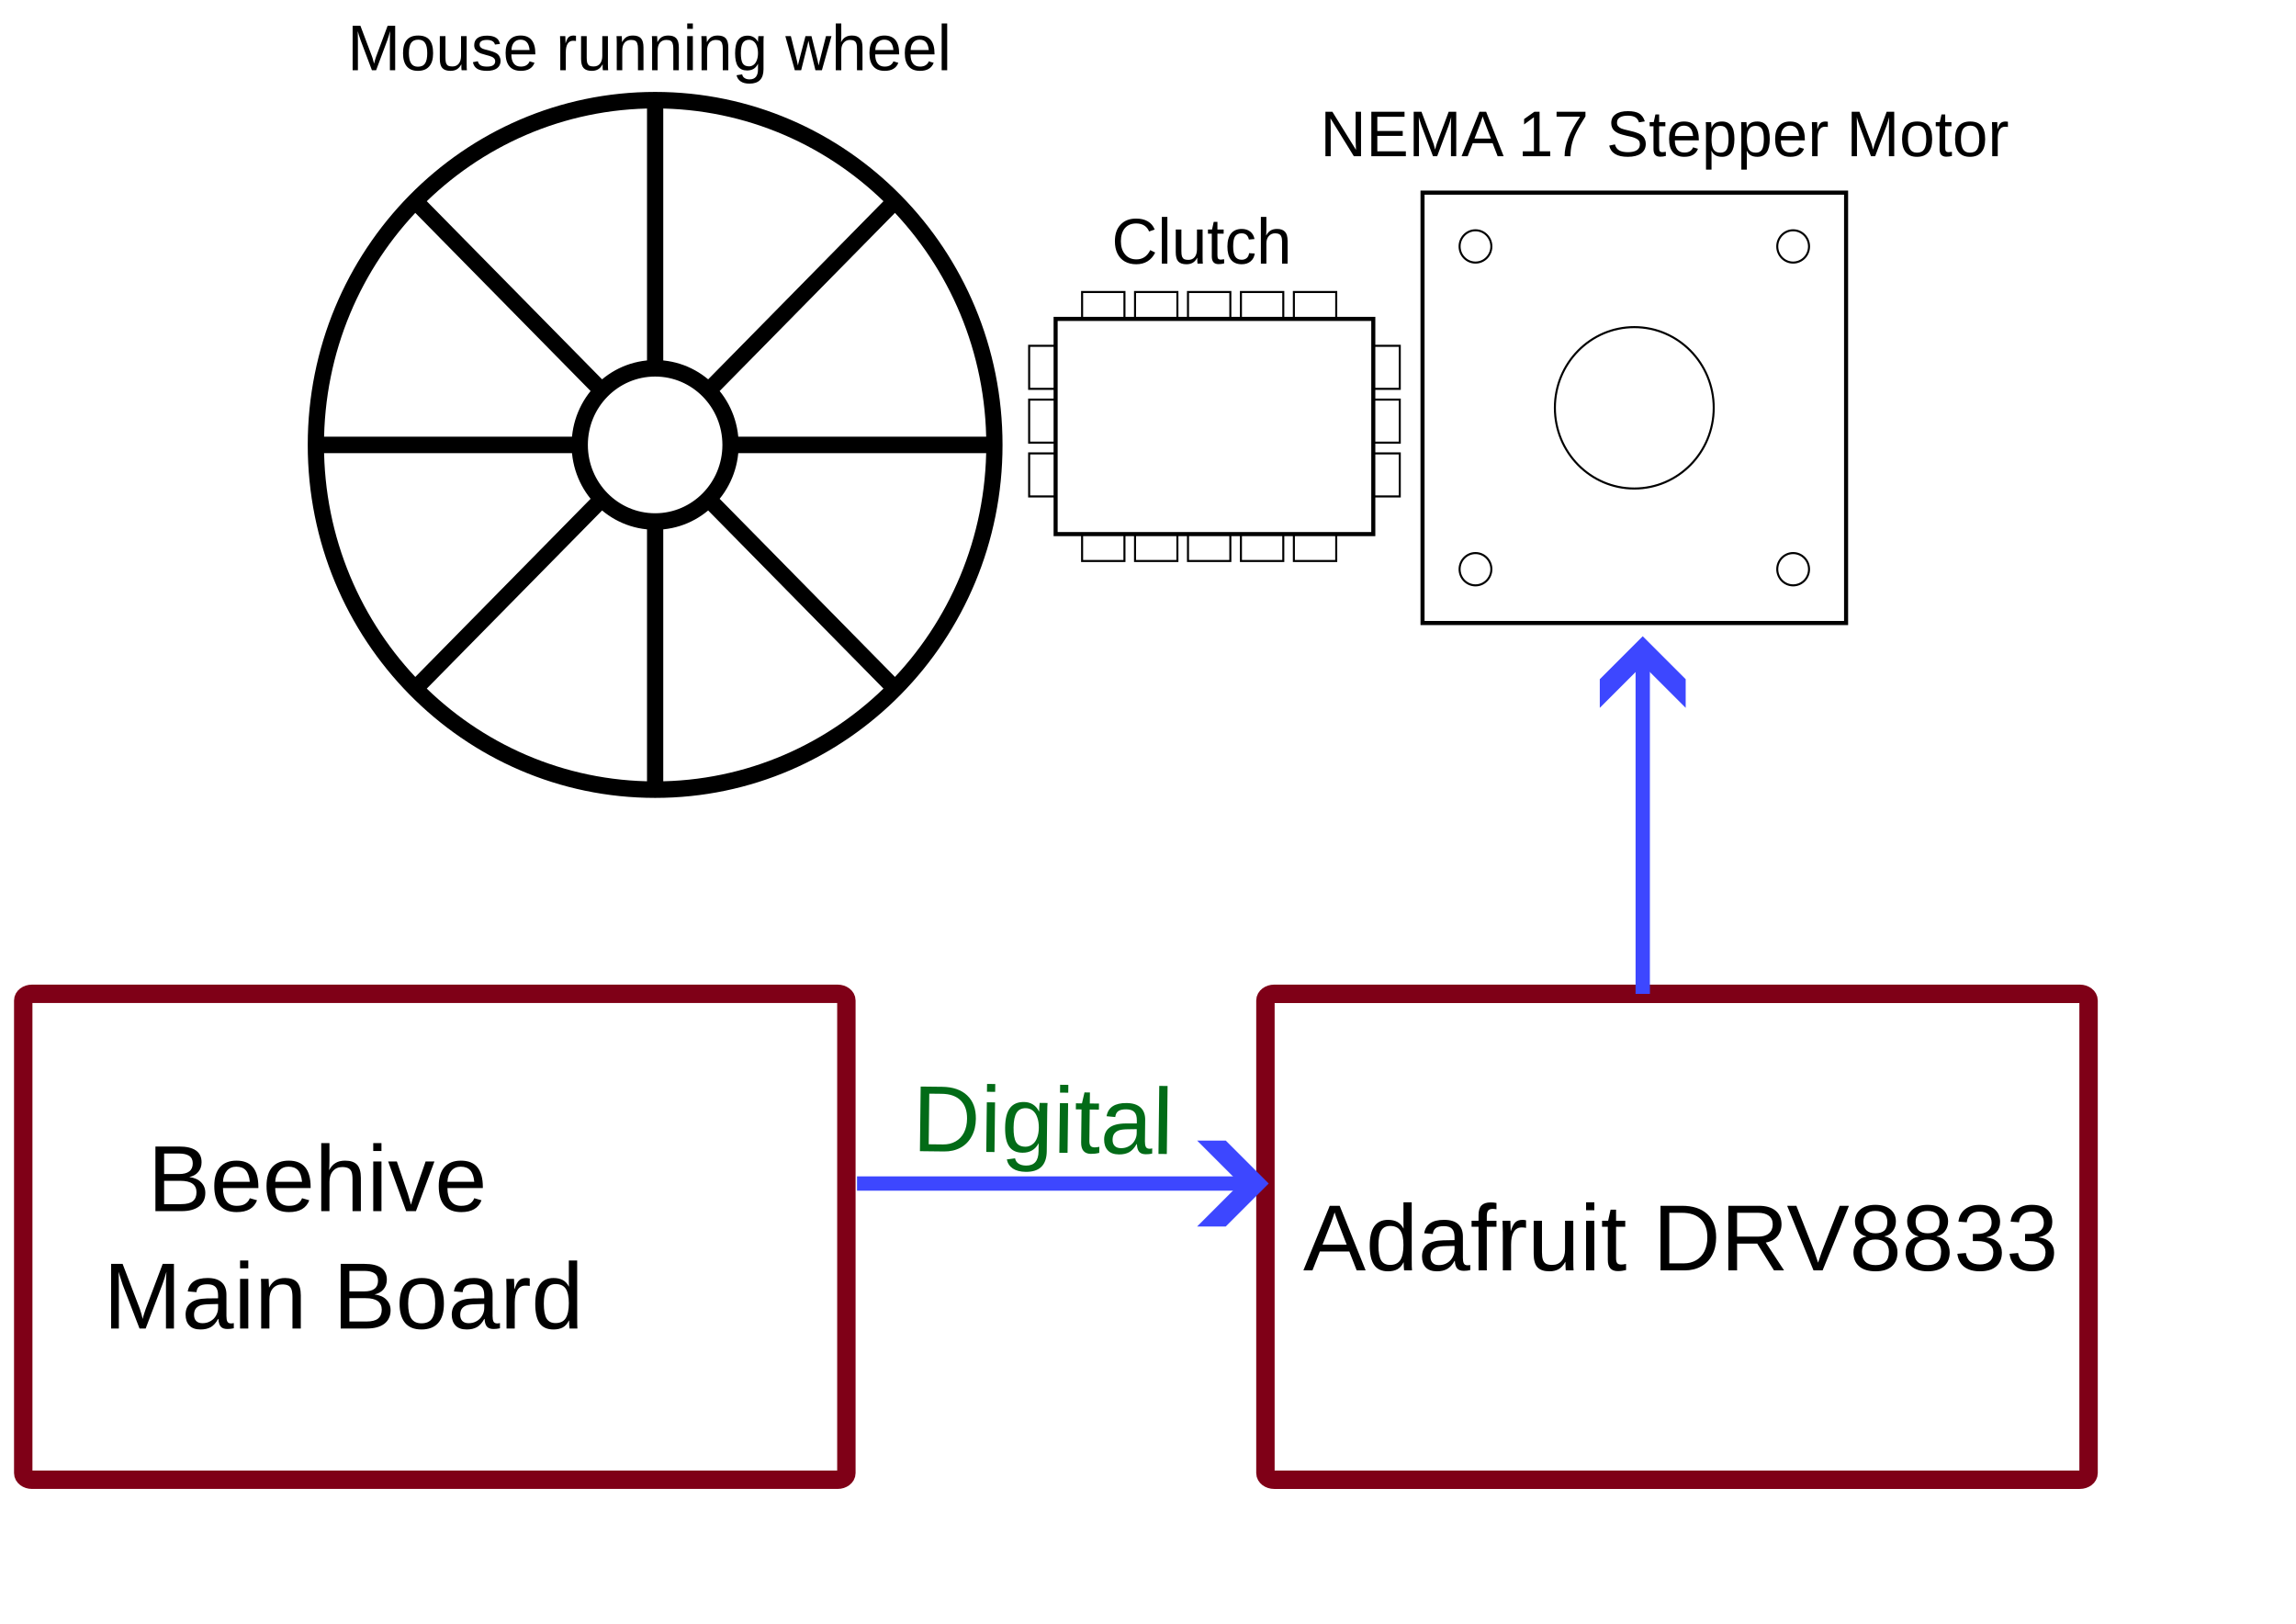
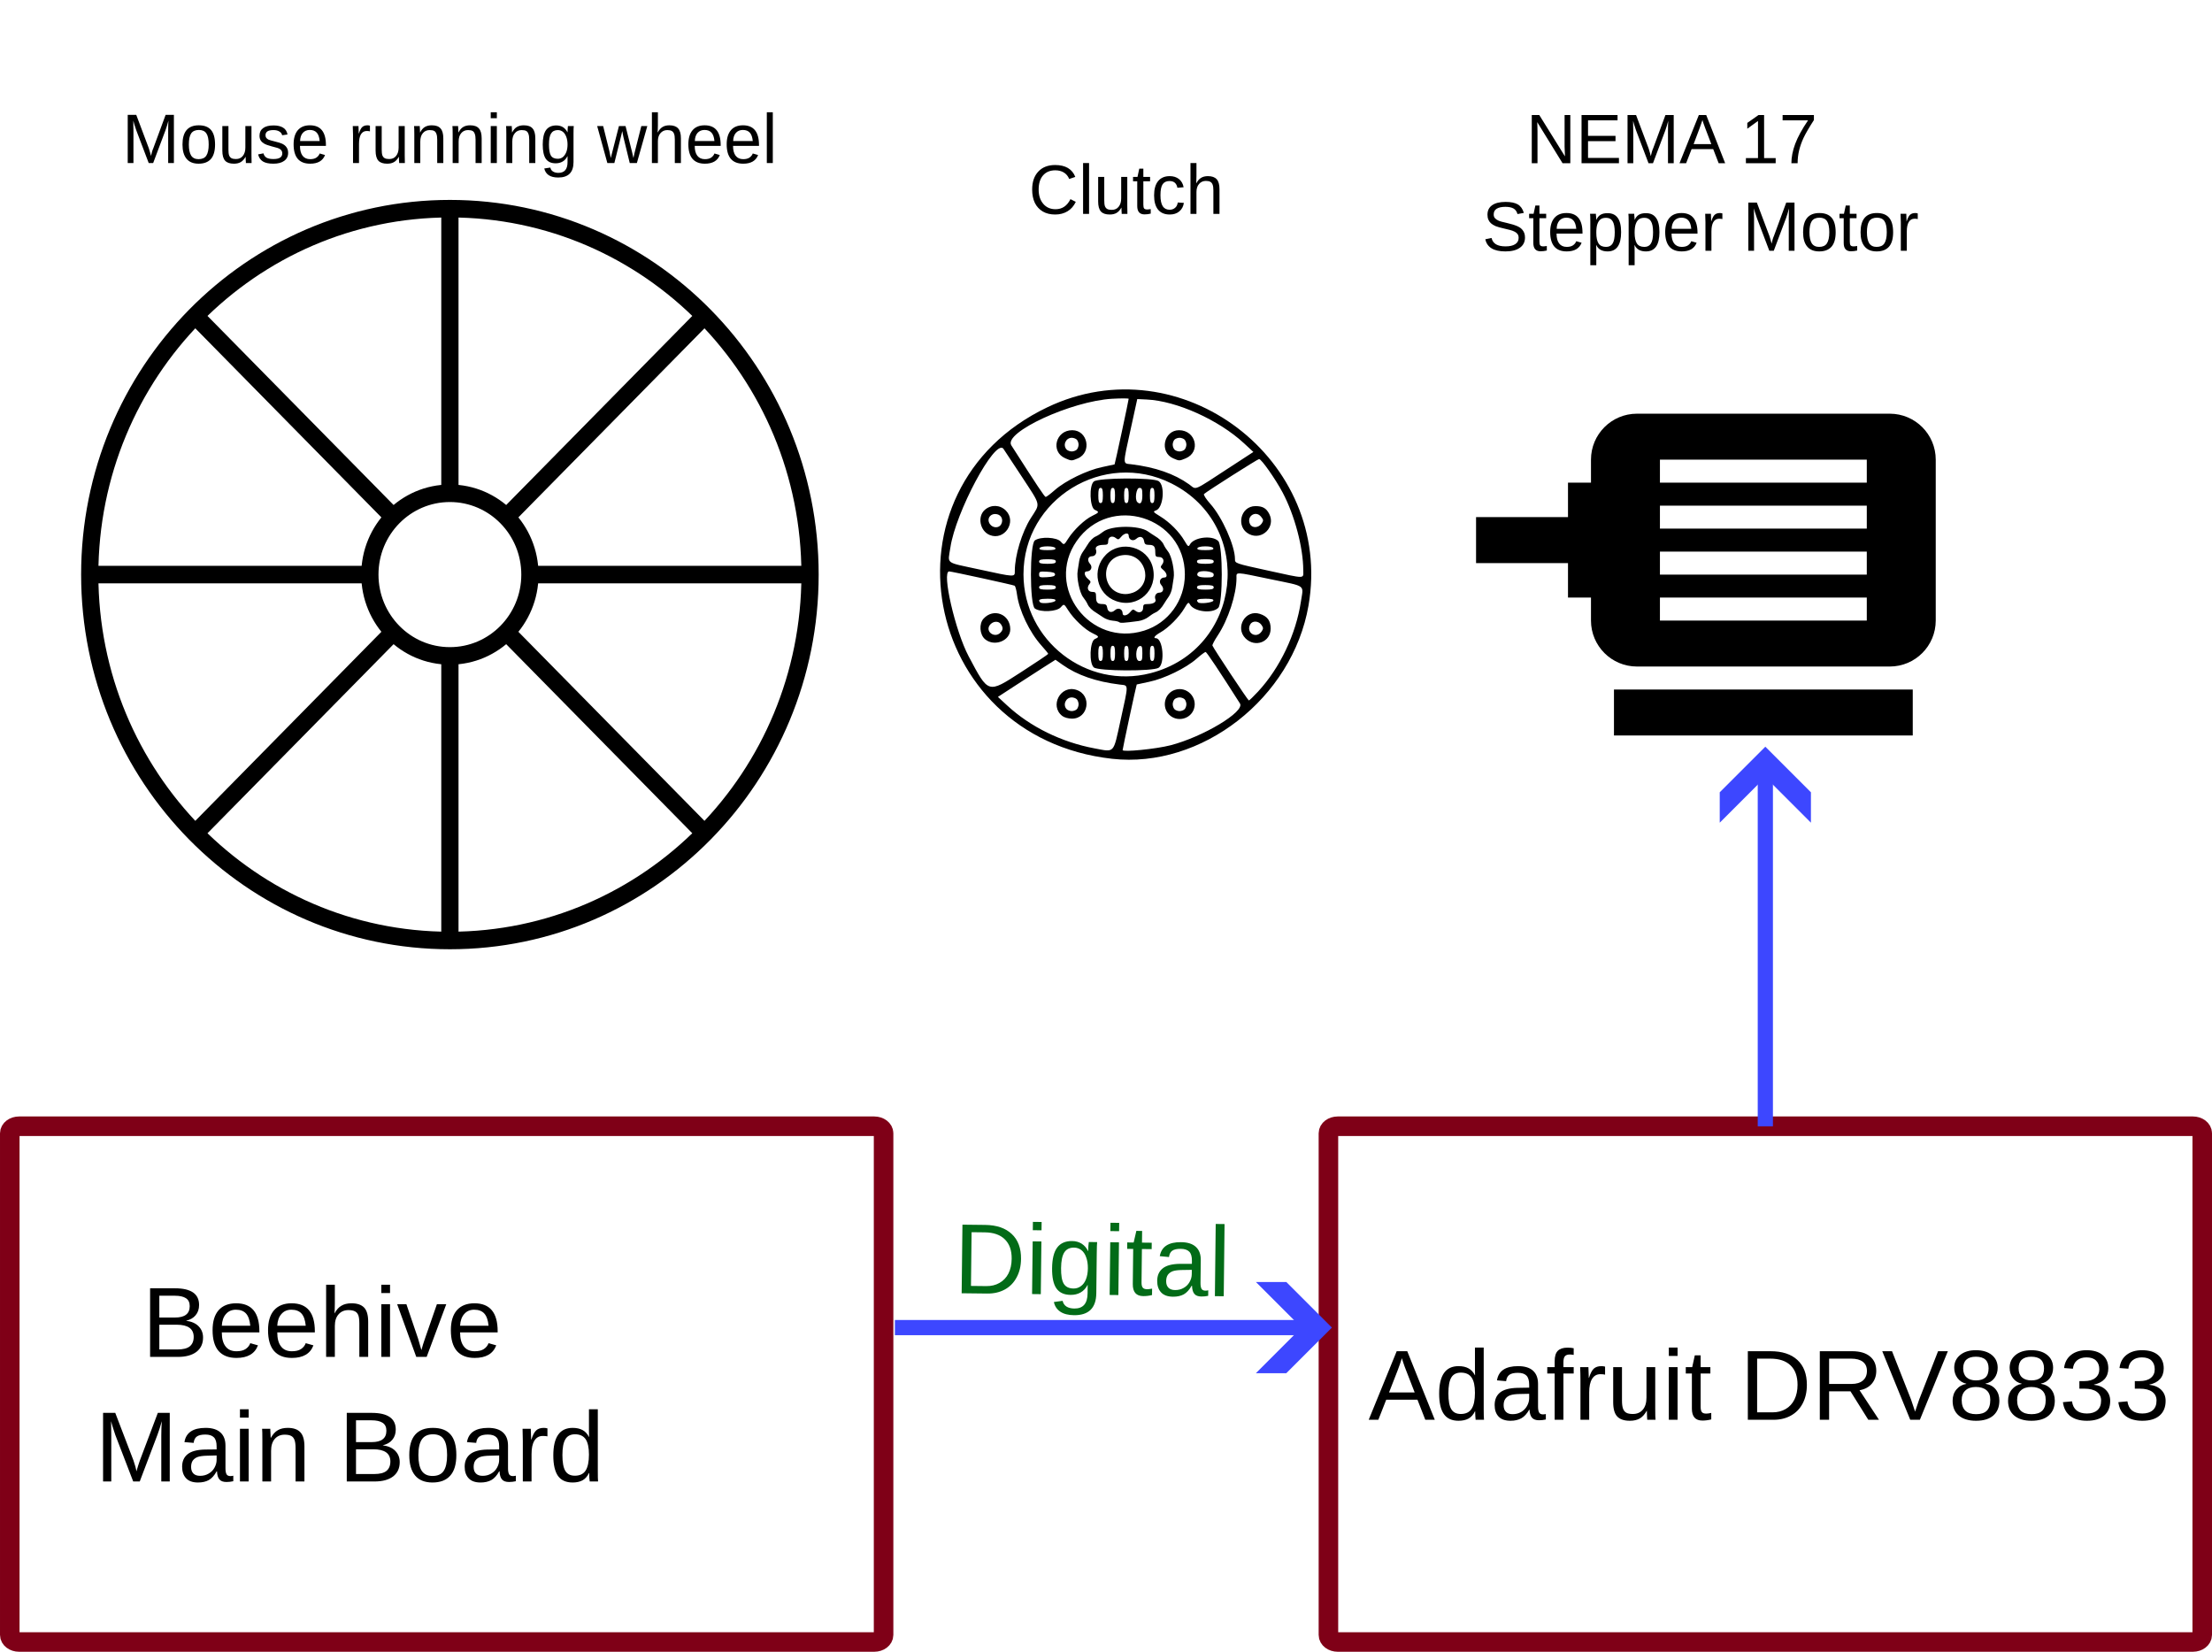
- <svg xmlns="http://www.w3.org/2000/svg" width="297mm" height="210mm" viewBox="0 0 297 210" version="1.1" id="svg4129" xml:space="preserve">
+ <svg xmlns="http://www.w3.org/2000/svg" width="269.544mm" height="201.267mm" viewBox="0 0 269.544 201.267" version="1.1" id="svg4129" xml:space="preserve">
  <defs id="defs4126">
    <marker style="overflow:visible" id="marker314-5" refX="0" refY="0" orient="auto-start-reverse" markerWidth="1" markerHeight="1" viewBox="0 0 1 1" preserveAspectRatio="xMidYMid">
      <path style="fill:context-stroke;fill-rule:evenodd;stroke:none" d="m 1,0 -3,3 h -2 l 3,-3 -3,-3 h 2 z" id="path314-3" />
    </marker>
    <marker style="overflow:visible" id="marker314-5-2" refX="0" refY="0" orient="auto-start-reverse" markerWidth="1" markerHeight="1" viewBox="0 0 1 1" preserveAspectRatio="xMidYMid">
      <path style="fill:context-stroke;fill-rule:evenodd;stroke:none" d="m 1,0 -3,3 h -2 l 3,-3 -3,-3 h 2 z" id="path314-3-8" />
    </marker>
    <marker id="arrowhead" markerWidth="10" markerHeight="7" refX="9" refY="3.5" orient="auto">
-       <polygon points="0,7 0,0 10,3.5 " fill="#000000" id="polygon28828" />
+       <polygon points="0,0 10,3.5 0,7 " fill="#000000" id="polygon28828" />
    </marker>
  </defs>
-   <g id="layer1" transform="translate(196.8596,92.77065)">
-     <text class="cls-2" id="text298-5-3-7-2-7-9" x="-78.213" y="57.003" style="font-size:12.144px;font-family:ArialMT, Arial;fill:#026b17;fill-opacity:1;stroke-width:0.265" transform="rotate(0.6557312)">
+   <g id="layer1" transform="translate(195.0449,101.4664)">
+     <text class="cls-2" id="text298-5-3-7-2-7-9" x="-78.213" y="57.003" style="font-style:normal;font-variant:normal;font-weight:normal;font-stretch:normal;font-size:12.144px;font-family:Arial;-inkscape-font-specification:'Arial, Normal';font-variant-ligatures:normal;font-variant-caps:normal;font-variant-numeric:normal;font-variant-east-asian:normal;fill:#026b17;fill-opacity:1;stroke-width:0.265" transform="rotate(0.6557312)">
      <tspan id="tspan13941" x="-78.213" y="57.003">
-         <tspan x="-78.213" y="57.003" id="tspan298-0-6-9-3-5-2" style="fill:#026b17;fill-opacity:1;stroke-width:0.265">Digital</tspan>
+         <tspan x="-78.213" y="57.003" id="tspan298-0-6-9-3-5-2" style="font-style:normal;font-variant:normal;font-weight:normal;font-stretch:normal;font-size:12.144px;font-family:Arial;-inkscape-font-specification:'Arial, Normal';font-variant-ligatures:normal;font-variant-caps:normal;font-variant-numeric:normal;font-variant-east-asian:normal;fill:#026b17;fill-opacity:1;stroke-width:0.265">Digital</tspan>
      </tspan>
      <tspan id="tspan13943" x="-78.213" y="72.184" />
    </text>
    <g id="g29888" transform="translate(-281.9377,-111.1954)">
-       <text class="cls-2" id="text296-3" x="141.311" y="175.068" style="font-style:normal;font-variant:normal;font-weight:normal;font-stretch:normal;font-size:12.144px;font-family:ArialMT, Arial;-inkscape-font-specification:'ArialMT, Arial, Normal';font-variant-ligatures:normal;font-variant-caps:normal;font-variant-numeric:normal;font-variant-east-asian:normal;text-align:center;text-anchor:middle;stroke-width:0.265">
-         <tspan id="tspan314" x="141.311" y="175.068" style="text-align:center;text-anchor:middle;stroke-width:0.265">Beehive</tspan>
-         <tspan x="141.311" y="190.248" style="text-align:center;text-anchor:middle;stroke-width:0.265" id="tspan30664">Main Board</tspan>
+       <text class="cls-2" id="text296-3" x="141.311" y="175.068" style="font-style:normal;font-variant:normal;font-weight:normal;font-stretch:normal;font-size:12.144px;font-family:Arial;-inkscape-font-specification:'Arial, Normal';font-variant-ligatures:normal;font-variant-caps:normal;font-variant-numeric:normal;font-variant-east-asian:normal;text-align:center;text-anchor:middle;stroke-width:0.265">
+         <tspan id="tspan314" x="141.311" y="175.068" style="font-style:normal;font-variant:normal;font-weight:normal;font-stretch:normal;font-size:12.144px;font-family:Arial;-inkscape-font-specification:'Arial, Normal';font-variant-ligatures:normal;font-variant-caps:normal;font-variant-numeric:normal;font-variant-east-asian:normal;text-align:center;text-anchor:middle;stroke-width:0.265">Beehive</tspan>
+         <tspan x="141.311" y="190.248" style="font-style:normal;font-variant:normal;font-weight:normal;font-stretch:normal;font-size:12.144px;font-family:Arial;-inkscape-font-specification:'Arial, Normal';font-variant-ligatures:normal;font-variant-caps:normal;font-variant-numeric:normal;font-variant-east-asian:normal;text-align:center;text-anchor:middle;stroke-width:0.265" id="tspan30664">Main Board</tspan>
      </text>
      <rect class="cls-28" x="88.084" y="146.96" width="106.478" height="62.845" rx="1.135" ry="0.858" id="rect304" style="fill:none;stroke:#7f0017;stroke-width:2.381;stroke-miterlimit:10;stroke-dasharray:none" />
    </g>
    <g id="g14324" transform="matrix(0.2645833,0,0,0.2645833,-469.2152,-112.1598)">
-       <text class="cls-2" id="text296-3-7-6" x="1666.507" y="694.275" style="font-style:normal;font-variant:normal;font-weight:normal;font-stretch:normal;font-size:45.9px;font-family:ArialMT, Arial;-inkscape-font-specification:'ArialMT, Arial, Normal';font-variant-ligatures:normal;font-variant-caps:normal;font-variant-numeric:normal;font-variant-east-asian:normal">
+       <text class="cls-2" id="text296-3-7-6" x="1666.507" y="694.275" style="font-style:normal;font-variant:normal;font-weight:normal;font-stretch:normal;font-size:45.9px;font-family:Arial;-inkscape-font-specification:'Arial, Normal';font-variant-ligatures:normal;font-variant-caps:normal;font-variant-numeric:normal;font-variant-east-asian:normal">
        <tspan id="tspan314-6-7" x="1666.507" y="694.275">Adafruit DRV8833</tspan>
      </text>
      <rect class="cls-28" x="1648.048" y="559.084" width="402.436" height="237.525" rx="4.289" ry="3.243" id="rect304-0-3" style="fill:none;stroke:#7f0017;stroke-width:9;stroke-miterlimit:10;stroke-dasharray:none" />
    </g>
-     <path style="fill:#3f49ff;fill-opacity:1;stroke:#3d47ff;stroke-width:1.852;stroke-dasharray:none;stroke-opacity:1;marker-start:url(#marker314-5)" d="m 15.637,-8.63 v 44.403 0" id="path326-5" />
+     <path style="fill:#3f49ff;fill-opacity:1;stroke:#3d47ff;stroke-width:1.852;stroke-dasharray:none;stroke-opacity:1;marker-start:url(#marker314-5)" d="m 20.07,-8.63 v 44.403 0" id="path326-5" />
    <path style="fill:#3f49ff;fill-opacity:1;stroke:#3d47ff;stroke-width:1.852;stroke-dasharray:none;stroke-opacity:1;marker-start:url(#marker314-5-2)" d="m -34.598,60.3 h -51.4 v 0" id="path326-5-9" />
-     <g style="fill:none;stroke-width:0.431;stroke-dasharray:none" id="g28535" transform="matrix(4.876246,0,0,4.953973,-170.6297,-94.67654)">
-       <path d="M 12,10 V 3 m 1.414,7.586 4.95,-4.95 M 14,12 h 7 m -7.586,1.414 4.95,4.95 M 12,14 v 7 M 10.586,13.414 5.636,18.364 M 10,12 H 3 M 10.586,10.586 5.636,5.636 M 21,12 c 0,4.971 -4.029,9 -9,9 -4.971,0 -9,-4.029 -9,-9 0,-4.971 4.029,-9 9,-9 4.971,0 9,4.029 9,9 z m -7,0 c 0,1.105 -0.895,2 -2,2 -1.105,0 -2,-0.895 -2,-2 0,-1.105 0.895,-2 2,-2 1.105,0 2,0.895 2,2 z" stroke="#000000" stroke-width="4.508" stroke-linecap="round" stroke-linejoin="round" id="path28526" style="stroke-width:0.431;stroke-dasharray:none" />
+     <text x="-58.26" y="-74.811" text-anchor="middle" font-family="Arial, sans-serif" font-size="8.284px" fill="#000000" id="text28824" style="font-style:normal;font-variant:normal;font-weight:normal;font-stretch:normal;font-size:8.467px;font-family:Arial;-inkscape-font-specification:'Arial, Normal';font-variant-ligatures:normal;font-variant-caps:normal;font-variant-numeric:normal;font-variant-east-asian:normal;stroke-width:0.265" transform="scale(0.992124,1.007939)">Clutch</text>
+     <text x="18.15" y="-80.932" text-anchor="middle" font-family="Arial, sans-serif" font-size="8.284px" fill="#000000" id="text28826" style="font-style:normal;font-variant:normal;font-weight:normal;font-stretch:normal;font-size:8.467px;font-family:Arial;-inkscape-font-specification:'Arial, Normal';font-variant-ligatures:normal;font-variant-caps:normal;font-variant-numeric:normal;font-variant-east-asian:normal;stroke-width:0.265" transform="scale(0.992124,1.007939)">
+       <tspan id="tspan3" x="18.15" y="-80.932">NEMA 17 </tspan>
+       <tspan id="tspan4" x="18.15" y="-70.349">Stepper Motor</tspan>
+     </text>
+     <text x="-141.352" y="-80.957" text-anchor="middle" font-family="Arial, sans-serif" font-size="8.284px" fill="#000000" id="text28826-7" style="font-style:normal;font-variant:normal;font-weight:normal;font-stretch:normal;font-size:8.467px;font-family:Arial;-inkscape-font-specification:'Arial, Normal';font-variant-ligatures:normal;font-variant-caps:normal;font-variant-numeric:normal;font-variant-east-asian:normal;stroke-width:0.265" transform="scale(0.992124,1.007939)">Mouse running wheel</text>
+     <g style="fill:none;stroke-width:0.431;stroke-dasharray:none" id="g28535" transform="matrix(4.876246,0,0,4.953973,-198.738,-103.6674)">
+       <path d="M 12,12.577 V 5.577 m 1.414,7.586 4.95,-4.95 M 14,14.577 h 7 m -7.586,1.414 4.95,4.95 M 12,16.577 v 7 m -1.414,-7.586 -4.95,4.95 M 10,14.577 H 3 m 7.586,-1.414 L 5.636,8.213 M 21,14.577 c 0,4.971 -4.029,9 -9,9 -4.971,0 -9,-4.029 -9,-9 0,-4.971 4.029,-9 9,-9 4.971,0 9,4.029 9,9 z m -7,0 c 0,1.105 -0.895,2 -2,2 -1.105,0 -2,-0.895 -2,-2 0,-1.105 0.895,-2 2,-2 1.105,0 2,0.895 2,2 z" stroke="#000000" stroke-width="4.508" stroke-linecap="round" stroke-linejoin="round" id="path28526" style="stroke-width:0.431;stroke-dasharray:none" />
    </g>
-     <g id="clutch-gear" transform="matrix(0.6848697,0,0,0.6957866,-252.0726,-141.9776)" style="stroke-width:0.383">
-       <rect x="280" y="130" width="60" height="40" fill="none" stroke="#000000" stroke-width="0.767" id="rect28769" />
-       <g id="gear-teeth" style="stroke-width:0.383">
-         <rect x="285" y="125" width="8" height="5" fill="none" stroke="#000000" stroke-width="0.383" id="rect28771" />
-         <rect x="295" y="125" width="8" height="5" fill="none" stroke="#000000" stroke-width="0.383" id="rect28773" />
-         <rect x="305" y="125" width="8" height="5" fill="none" stroke="#000000" stroke-width="0.383" id="rect28775" />
-         <rect x="315" y="125" width="8" height="5" fill="none" stroke="#000000" stroke-width="0.383" id="rect28777" />
-         <rect x="325" y="125" width="8" height="5" fill="none" stroke="#000000" stroke-width="0.383" id="rect28779" />
-         <rect x="285" y="170" width="8" height="5" fill="none" stroke="#000000" stroke-width="0.383" id="rect28781" />
-         <rect x="295" y="170" width="8" height="5" fill="none" stroke="#000000" stroke-width="0.383" id="rect28783" />
-         <rect x="305" y="170" width="8" height="5" fill="none" stroke="#000000" stroke-width="0.383" id="rect28785" />
-         <rect x="315" y="170" width="8" height="5" fill="none" stroke="#000000" stroke-width="0.383" id="rect28787" />
-         <rect x="325" y="170" width="8" height="5" fill="none" stroke="#000000" stroke-width="0.383" id="rect28789" />
-         <rect x="275" y="135" width="5" height="8" fill="none" stroke="#000000" stroke-width="0.383" id="rect28791" />
-         <rect x="275" y="145" width="5" height="8" fill="none" stroke="#000000" stroke-width="0.383" id="rect28793" />
-         <rect x="275" y="155" width="5" height="8" fill="none" stroke="#000000" stroke-width="0.383" id="rect28795" />
-         <rect x="340" y="135" width="5" height="8" fill="none" stroke="#000000" stroke-width="0.383" id="rect28797" />
-         <rect x="340" y="145" width="5" height="8" fill="none" stroke="#000000" stroke-width="0.383" id="rect28799" />
-         <rect x="340" y="155" width="5" height="8" fill="none" stroke="#000000" stroke-width="0.383" id="rect28801" />
-       </g>
+     <g id="g1" transform="matrix(-2.800717,0,0,2.800717,46.4365,-65.06193)">
+       <path d="M 18,9.5 V 8 H 17 V 7 A 2,2 0 0 0 15,5 H 4 A 2,2 0 0 0 2,7 v 7 a 2,2 0 0 0 2,2 h 11 a 2,2 0 0 0 2,-2 v -1 h 1 v -1.5 h 4 v -2 z M 14,14 H 5 v -1 h 9 z m 0,-2 H 5 v -1 h 9 z m 0,-2 H 5 V 9 h 9 z M 14,8 H 5 V 7 h 9 z M 3,17 h 13 v 2 H 3 Z" id="path1" />
+       <rect width="24" height="24" fill="none" id="rect1" x="0" y="0" />
    </g>
-     <g id="stepper-motor" transform="matrix(0.6848697,0,0,0.6957866,-341.5851,-144.3934)" style="stroke-width:0.383">
-       <rect x="480" y="110" width="80" height="80" fill="none" stroke="#000000" stroke-width="0.767" id="rect28807" />
-       <circle cx="490" cy="120" r="3" fill="none" stroke="#000000" stroke-width="0.383" id="circle28809" />
-       <circle cx="550" cy="120" r="3" fill="none" stroke="#000000" stroke-width="0.383" id="circle28811" />
-       <circle cx="490" cy="180" r="3" fill="none" stroke="#000000" stroke-width="0.383" id="circle28813" />
-       <circle cx="550" cy="180" r="3" fill="none" stroke="#000000" stroke-width="0.383" id="circle28815" />
-       <circle cx="520" cy="150" r="15" fill="none" stroke="#000000" stroke-width="0.383" id="circle28819" />
-     </g>
-     <text x="-41.738" y="-58.21" text-anchor="middle" font-family="Arial, sans-serif" font-size="8.284px" fill="#000000" id="text28824" style="stroke-width:0.265" transform="scale(0.992124,1.007939)">Clutch</text>
-     <text x="18.614" y="-71.997" text-anchor="middle" font-family="Arial, sans-serif" font-size="8.284px" fill="#000000" id="text28826" style="stroke-width:0.265" transform="scale(0.992124,1.007939)">NEMA 17 Stepper Motor</text>
-     <text x="-113.741" y="-83.03" text-anchor="middle" font-family="Arial, sans-serif" font-size="8.284px" fill="#000000" id="text28826-7" style="stroke-width:0.265" transform="scale(0.992124,1.007939)">Mouse running wheel</text>
+     <path style="fill:#000000;stroke-width:0.699" d="m -59.542,-9.01 c -23.341,-2.621 -28.893,-32.791 -7.881,-42.828 16.25,-7.763 34.906,6.399 31.826,24.16 -1.955,11.274 -13.014,19.895 -23.945,18.668 z m 1.045,-4.7 c 0.995,-4.537 1.001,-4.209 -0.073,-4.339 -2.912,-0.354 -5.229,-1.156 -7.022,-2.431 l -0.837,-0.595 -1.413,0.899 c -0.777,0.495 -2.355,1.513 -3.507,2.263 l -2.094,1.364 1.135,1.05 c 2.803,2.595 6.634,4.476 10.639,5.222 2.491,0.464 2.263,0.711 3.172,-3.434 z m -7.099,-0.513 c -1.596,-1.24 -0.202,-3.817 1.722,-3.182 1.924,0.635 1.473,3.517 -0.549,3.506 -0.433,-0.002 -0.938,-0.142 -1.172,-0.324 z m 1.762,-0.819 c 0.122,-0.122 0.222,-0.397 0.222,-0.611 0,-0.214 -0.1,-0.488 -0.222,-0.611 -0.122,-0.122 -0.397,-0.222 -0.611,-0.222 -0.738,0 -1.129,0.924 -0.611,1.443 0.122,0.122 0.397,0.222 0.611,0.222 0.214,0 0.488,-0.1 0.611,-0.222 z m 11.415,4.39 c 3.99,-1.034 9.099,-4.107 8.47,-5.095 -2.534,-3.983 -4.059,-6.272 -4.185,-6.279 -0.085,-0.005 -0.585,0.37 -1.11,0.833 -1.291,1.139 -3.928,2.421 -5.765,2.802 -0.814,0.169 -1.498,0.317 -1.519,0.328 -0.044,0.024 -1.718,7.812 -1.718,7.992 0,0.277 4.09,-0.131 5.828,-0.582 z m -0.16,-3.731 c -0.945,-0.945 -0.561,-2.606 0.699,-3.022 1.434,-0.473 2.796,0.889 2.323,2.323 -0.416,1.261 -2.077,1.645 -3.022,0.699 z m 1.88,-0.659 c 0.122,-0.122 0.222,-0.397 0.222,-0.611 0,-0.214 -0.1,-0.488 -0.222,-0.611 -0.122,-0.122 -0.397,-0.222 -0.611,-0.222 -0.214,0 -0.488,0.1 -0.611,0.222 -0.122,0.122 -0.222,0.397 -0.222,0.611 0,0.214 0.1,0.488 0.222,0.611 0.122,0.122 0.397,0.222 0.611,0.222 0.214,0 0.488,-0.1 0.611,-0.222 z m 8.964,-2.166 c 2.662,-2.875 4.616,-6.986 5.215,-10.973 0.314,-2.089 0.727,-1.786 -3.69,-2.706 -4.455,-0.928 -4.163,-0.918 -4.163,-0.137 0,1.99 -1.01,5.071 -2.297,7.011 -0.383,0.576 -0.668,1.12 -0.633,1.208 0.152,0.39 4.33,6.689 4.436,6.69 0.065,4.27e-4 0.574,-0.491 1.131,-1.092 z m -1.541,-6.478 c -1.315,-1.315 0.007,-3.557 1.756,-2.979 0.927,0.306 1.31,0.832 1.31,1.798 0,1.63 -1.89,2.358 -3.067,1.181 z m 1.979,-0.855 c 0.213,-0.322 0.207,-0.439 -0.036,-0.786 -0.354,-0.506 -1.109,-0.534 -1.368,-0.05 -0.55,1.028 0.761,1.809 1.404,0.836 z m -29.344,4.987 c 1.83,-1.179 3.328,-2.187 3.328,-2.239 0,-0.052 -0.372,-0.509 -0.827,-1.015 -1.455,-1.618 -2.719,-4.265 -2.981,-6.242 -0.069,-0.522 -0.199,-0.994 -0.289,-1.049 -0.157,-0.097 -7.687,-1.741 -7.973,-1.741 -0.93,0 0.737,7.263 2.373,10.344 2.437,4.588 2.317,4.552 6.369,1.942 z m -4.385,-4.038 c -0.646,-0.555 -0.737,-1.864 -0.173,-2.487 1.224,-1.352 3.261,-0.545 3.261,1.292 0,1.409 -1.959,2.167 -3.088,1.196 z m 1.873,-0.769 c 0.354,-0.354 0.367,-0.644 0.049,-1.079 -0.307,-0.42 -1.021,-0.328 -1.354,0.176 -0.52,0.788 0.626,1.582 1.304,0.903 z m 18.279,4.928 c 11.196,-2.863 12.874,-17.947 2.573,-23.127 -8.228,-4.138 -18.049,1.903 -18.027,11.089 0.019,8.062 7.676,14.027 15.453,12.038 z m -6.877,-0.706 c -0.602,-0.488 -0.503,-3.19 0.127,-3.466 0.561,-0.246 0.531,-0.316 -0.322,-0.724 -0.913,-0.437 -2.254,-1.707 -2.931,-2.774 -0.513,-0.809 -0.513,-0.809 -0.906,-0.368 -0.486,0.545 -2.458,0.641 -3.155,0.153 -0.643,-0.45 -0.643,-7.854 0,-8.304 0.697,-0.488 2.669,-0.393 3.155,0.153 0.393,0.441 0.393,0.441 0.906,-0.368 0.677,-1.067 2.018,-2.337 2.931,-2.774 0.852,-0.408 0.883,-0.478 0.322,-0.724 -0.631,-0.277 -0.73,-2.978 -0.127,-3.466 0.566,-0.459 7.255,-0.489 7.902,-0.036 0.801,0.561 0.565,3.23 -0.315,3.556 -0.418,0.155 -0.395,0.188 0.51,0.745 1.151,0.708 2.297,1.862 2.94,2.958 0.422,0.72 0.499,0.775 0.657,0.473 0.473,-0.902 2.715,-1.184 3.464,-0.435 0.569,0.569 0.569,7.571 0,8.14 -0.749,0.749 -2.99,0.468 -3.464,-0.435 -0.158,-0.302 -0.237,-0.244 -0.669,0.492 -0.614,1.047 -1.945,2.389 -2.904,2.928 -0.691,0.388 -0.947,0.714 -0.562,0.714 0.843,0 1.132,3.044 0.342,3.597 -0.647,0.453 -7.337,0.423 -7.902,-0.036 z m 1.098,-1.711 c 0,-0.699 -0.068,-0.925 -0.278,-0.925 -0.21,0 -0.278,0.226 -0.278,0.925 0,0.699 0.068,0.925 0.278,0.925 0.21,0 0.278,-0.226 0.278,-0.925 z m 1.48,0 c 0,-0.699 -0.068,-0.925 -0.278,-0.925 -0.21,0 -0.278,0.226 -0.278,0.925 0,0.699 0.068,0.925 0.278,0.925 0.21,0 0.278,-0.226 0.278,-0.925 z m 1.665,0 c 0,-0.699 -0.068,-0.925 -0.278,-0.925 -0.21,0 -0.278,0.226 -0.278,0.925 0,0.699 0.068,0.925 0.278,0.925 0.21,0 0.278,-0.226 0.278,-0.925 z m 1.665,-0.014 c 0,-0.794 -0.05,-0.929 -0.324,-0.877 -0.524,0.1 -0.577,1.816 -0.056,1.816 0.334,0 0.38,-0.115 0.38,-0.939 z m 1.48,0.014 c 0,-0.699 -0.068,-0.925 -0.278,-0.925 -0.21,0 -0.278,0.226 -0.278,0.925 0,0.699 0.068,0.925 0.278,0.925 0.21,0 0.278,-0.226 0.278,-0.925 z m -1.268,-2.772 c 2.963,-0.925 4.968,-3.688 4.968,-6.848 0,-7.053 -9.13,-9.874 -13.182,-4.074 -3.919,5.609 1.624,12.979 8.214,10.922 z m -3.028,-1.031 c -0.073,-0.073 -0.431,-0.157 -0.796,-0.185 -0.365,-0.029 -0.878,-0.205 -1.14,-0.391 -0.262,-0.186 -0.623,-0.425 -0.803,-0.531 -0.578,-0.341 -0.955,-0.709 -1.123,-1.095 -0.09,-0.208 -0.331,-0.586 -0.535,-0.84 -0.433,-0.54 -0.821,-2.409 -0.669,-3.226 0.058,-0.311 0.14,-0.839 0.183,-1.173 0.043,-0.333 0.232,-0.823 0.42,-1.088 0.188,-0.265 0.428,-0.628 0.534,-0.808 0.341,-0.578 0.709,-0.955 1.095,-1.123 0.208,-0.09 0.594,-0.338 0.859,-0.552 0.977,-0.786 4.391,-0.815 5.473,-0.047 0.262,0.186 0.623,0.425 0.803,0.531 0.578,0.341 0.955,0.709 1.123,1.095 0.09,0.208 0.331,0.586 0.535,0.84 0.433,0.54 0.821,2.409 0.669,3.226 -0.058,0.311 -0.14,0.839 -0.183,1.173 -0.043,0.333 -0.232,0.823 -0.42,1.088 -0.188,0.265 -0.428,0.628 -0.534,0.808 -0.341,0.578 -0.709,0.955 -1.095,1.123 -0.208,0.09 -0.594,0.338 -0.859,0.552 -0.265,0.213 -0.806,0.431 -1.203,0.484 -1.786,0.238 -2.21,0.263 -2.335,0.139 z m 1.332,-1.232 c 0.28,-0.345 0.378,-0.372 0.622,-0.17 0.446,0.37 0.955,0.185 0.955,-0.348 0,-0.387 0.088,-0.459 0.555,-0.46 0.69,-6.99e-4 1.074,-0.234 0.943,-0.573 -0.156,-0.406 0.079,-0.814 0.47,-0.814 0.501,0 0.635,-0.502 0.249,-0.928 -0.354,-0.391 -0.126,-0.922 0.396,-0.922 0.394,0 0.301,-0.551 -0.155,-0.92 -0.345,-0.28 -0.372,-0.378 -0.17,-0.622 0.37,-0.446 0.185,-0.955 -0.348,-0.955 -0.392,0 -0.459,-0.085 -0.459,-0.585 0,-0.713 -0.163,-0.895 -0.803,-0.895 -0.374,0 -0.507,-0.103 -0.553,-0.428 -0.081,-0.57 -0.517,-0.71 -0.96,-0.309 -0.391,0.354 -0.922,0.126 -0.922,-0.396 0,-0.394 -0.551,-0.301 -0.92,0.155 -0.28,0.345 -0.378,0.372 -0.622,0.17 -0.446,-0.37 -0.955,-0.185 -0.955,0.348 0,0.387 -0.088,0.459 -0.555,0.46 -0.69,6.99e-4 -1.074,0.234 -0.943,0.573 0.156,0.406 -0.079,0.814 -0.47,0.814 -0.501,0 -0.635,0.502 -0.249,0.928 0.354,0.391 0.126,0.922 -0.396,0.922 -0.394,0 -0.301,0.551 0.155,0.92 0.345,0.28 0.372,0.378 0.17,0.622 -0.37,0.446 -0.185,0.955 0.348,0.955 0.392,0 0.459,0.085 0.459,0.585 0,0.713 0.163,0.895 0.803,0.895 0.374,0 0.507,0.103 0.553,0.428 0.081,0.57 0.517,0.71 0.96,0.309 0.391,-0.354 0.922,-0.126 0.922,0.396 0,0.394 0.551,0.301 0.92,-0.155 z m -1.724,-1.34 c -2.381,-0.849 -3.029,-3.853 -1.221,-5.661 1.828,-1.828 5.067,-0.954 5.694,1.537 0.698,2.771 -1.802,5.076 -4.473,4.123 z m 2.301,-1.127 c 2.347,-1.214 1.187,-4.77 -1.458,-4.472 -2.918,0.329 -2.648,4.69 0.294,4.747 0.336,0.006 0.86,-0.117 1.164,-0.275 z m -9.683,1.073 c 0.055,-0.166 -0.213,-0.231 -0.957,-0.231 -0.965,0 -1.218,0.124 -0.901,0.44 0.217,0.217 1.776,0.041 1.858,-0.209 z m 19.24,0 c 0.055,-0.166 -0.213,-0.231 -0.957,-0.231 -0.965,0 -1.218,0.124 -0.901,0.44 0.217,0.217 1.776,0.041 1.858,-0.209 z m -19.195,-1.619 c 0,-0.213 -0.236,-0.278 -1.018,-0.278 -0.781,0 -1.018,0.064 -1.018,0.278 0,0.213 0.236,0.278 1.018,0.278 0.781,0 1.018,-0.064 1.018,-0.278 z m 19.24,0 c 0,-0.213 -0.236,-0.278 -1.018,-0.278 -0.781,0 -1.018,0.064 -1.018,0.278 0,0.213 0.236,0.278 1.018,0.278 0.781,0 1.018,-0.064 1.018,-0.278 z m -19.333,-1.573 c 0,-0.204 -0.256,-0.292 -0.971,-0.333 -0.882,-0.051 -0.971,-0.02 -0.971,0.333 0,0.353 0.09,0.384 0.971,0.333 0.715,-0.041 0.971,-0.129 0.971,-0.333 z m 19.333,0 c 0,-0.408 -1.705,-0.57 -1.943,-0.185 -0.225,0.364 0.129,0.555 1.028,0.555 0.791,0 0.914,-0.05 0.914,-0.37 z m -19.24,-1.573 c 0,-0.213 -0.236,-0.278 -1.018,-0.278 -0.781,0 -1.018,0.064 -1.018,0.278 0,0.213 0.236,0.278 1.018,0.278 0.781,0 1.018,-0.064 1.018,-0.278 z m 19.24,0 c 0,-0.213 -0.236,-0.278 -1.018,-0.278 -0.781,0 -1.018,0.064 -1.018,0.278 0,0.213 0.236,0.278 1.018,0.278 0.781,0 1.018,-0.064 1.018,-0.278 z m -19.287,-1.619 c -0.047,-0.142 -0.42,-0.231 -0.971,-0.231 -0.551,0 -0.924,0.089 -0.971,0.231 -0.056,0.167 0.215,0.231 0.971,0.231 0.756,0 1.027,-0.064 0.971,-0.231 z m 19.24,0 c -0.047,-0.142 -0.42,-0.231 -0.971,-0.231 -0.551,0 -0.924,0.089 -0.971,0.231 -0.056,0.167 0.215,0.231 0.971,0.231 0.756,0 1.027,-0.064 0.971,-0.231 z m -13.459,-6.429 c 0,-0.699 -0.068,-0.925 -0.278,-0.925 -0.21,0 -0.278,0.226 -0.278,0.925 0,0.699 0.068,0.925 0.278,0.925 0.21,0 0.278,-0.226 0.278,-0.925 z m 1.48,0 c 0,-0.699 -0.068,-0.925 -0.278,-0.925 -0.21,0 -0.278,0.226 -0.278,0.925 0,0.699 0.068,0.925 0.278,0.925 0.21,0 0.278,-0.226 0.278,-0.925 z m 1.665,0 c 0,-0.699 -0.068,-0.925 -0.278,-0.925 -0.21,0 -0.278,0.226 -0.278,0.925 0,0.699 0.068,0.925 0.278,0.925 0.21,0 0.278,-0.226 0.278,-0.925 z m 1.665,0 c 0,-0.802 -0.049,-0.925 -0.37,-0.925 -0.372,0 -0.572,1.401 -0.247,1.727 0.381,0.381 0.617,0.074 0.617,-0.802 z m 1.48,0 c 0,-0.699 -0.068,-0.925 -0.278,-0.925 -0.21,0 -0.278,0.226 -0.278,0.925 0,0.699 0.068,0.925 0.278,0.925 0.21,0 0.278,-0.226 0.278,-0.925 z m 18.129,9.111 c -0.004,-2.762 -1.054,-6.719 -2.512,-9.466 -0.879,-1.655 -2.588,-4.086 -2.872,-4.086 -0.163,0 -6.371,3.943 -6.711,4.263 -0.092,0.087 0.25,0.619 0.784,1.217 1.43,1.605 2.988,5.098 2.988,6.7 0,0.533 -0.015,0.528 4.03,1.412 4.679,1.023 4.296,1.026 4.294,-0.04 z m -6.588,-4.402 c -1.656,-0.838 -1.083,-3.415 0.76,-3.415 0.877,0 1.318,0.25 1.682,0.953 0.814,1.573 -0.861,3.262 -2.441,2.462 z m 1.532,-1.307 c 0.225,-0.342 0.215,-0.442 -0.087,-0.814 -0.671,-0.829 -1.835,-0.014 -1.329,0.93 0.265,0.495 1.055,0.43 1.416,-0.116 z m -30.093,5.771 c 0,-1.85 0.866,-4.71 1.938,-6.399 1.198,-1.887 1.301,-1.412 -1.11,-5.104 -1.19,-1.822 -2.198,-3.35 -2.239,-3.393 -1.049,-1.122 -5.801,7.771 -6.439,12.053 -0.311,2.088 -0.741,1.757 3.472,2.672 4.493,0.976 4.378,0.971 4.378,0.171 z m -3.053,-4.354 c -1.204,-0.493 -1.543,-2.26 -0.591,-3.079 0.762,-0.655 1.838,-0.615 2.548,0.094 1.373,1.373 -0.164,3.718 -1.957,2.984 z m 1.391,-1.312 c 0.277,-0.518 0.06,-1.08 -0.468,-1.213 -0.809,-0.203 -1.366,0.531 -0.904,1.191 0.356,0.508 1.106,0.519 1.372,0.022 z m 6.534,-4.165 c 1.291,-1.139 3.928,-2.421 5.765,-2.802 0.814,-0.169 1.498,-0.317 1.519,-0.328 0.044,-0.024 1.718,-7.812 1.718,-7.992 0,-0.064 -0.895,-0.067 -1.989,-0.007 -4.984,0.273 -13.31,4.116 -12.309,5.68 3.147,4.917 4.055,6.281 4.185,6.286 0.085,0.003 0.585,-0.373 1.11,-0.837 z m 1.272,-3.876 c -1.827,-0.794 -1.172,-3.421 0.854,-3.421 1.895,0 2.423,2.706 0.67,3.438 -0.755,0.315 -0.76,0.315 -1.524,-0.017 z m 1.404,-1.053 c 0.122,-0.122 0.222,-0.397 0.222,-0.611 0,-0.214 -0.1,-0.488 -0.222,-0.611 -0.122,-0.122 -0.397,-0.222 -0.611,-0.222 -0.738,0 -1.129,0.924 -0.611,1.443 0.122,0.122 0.397,0.222 0.611,0.222 0.214,0 0.488,-0.1 0.611,-0.222 z m 18.701,2.122 2.821,-1.838 -1.134,-1.05 c -3.089,-2.86 -8.216,-5.168 -11.861,-5.341 l -1.154,-0.055 -0.79,3.608 c -0.997,4.553 -1.003,4.209 0.067,4.339 2.915,0.354 5.229,1.156 7.027,2.435 0.974,0.693 0.318,0.967 5.023,-2.099 z m -6.948,-1.06 c -1.713,-0.745 -1.156,-3.43 0.711,-3.43 2.055,0 2.683,2.648 0.813,3.429 -0.776,0.324 -0.782,0.324 -1.524,0.001 z m 1.382,-1.062 c 0.122,-0.122 0.222,-0.397 0.222,-0.611 0,-0.214 -0.1,-0.488 -0.222,-0.611 -0.122,-0.122 -0.397,-0.222 -0.611,-0.222 -0.214,0 -0.488,0.1 -0.611,0.222 -0.122,0.122 -0.222,0.397 -0.222,0.611 0,0.214 0.1,0.488 0.222,0.611 0.122,0.122 0.397,0.222 0.611,0.222 0.214,0 0.488,-0.1 0.611,-0.222 z" id="path1-9" />
  </g>
</svg>
